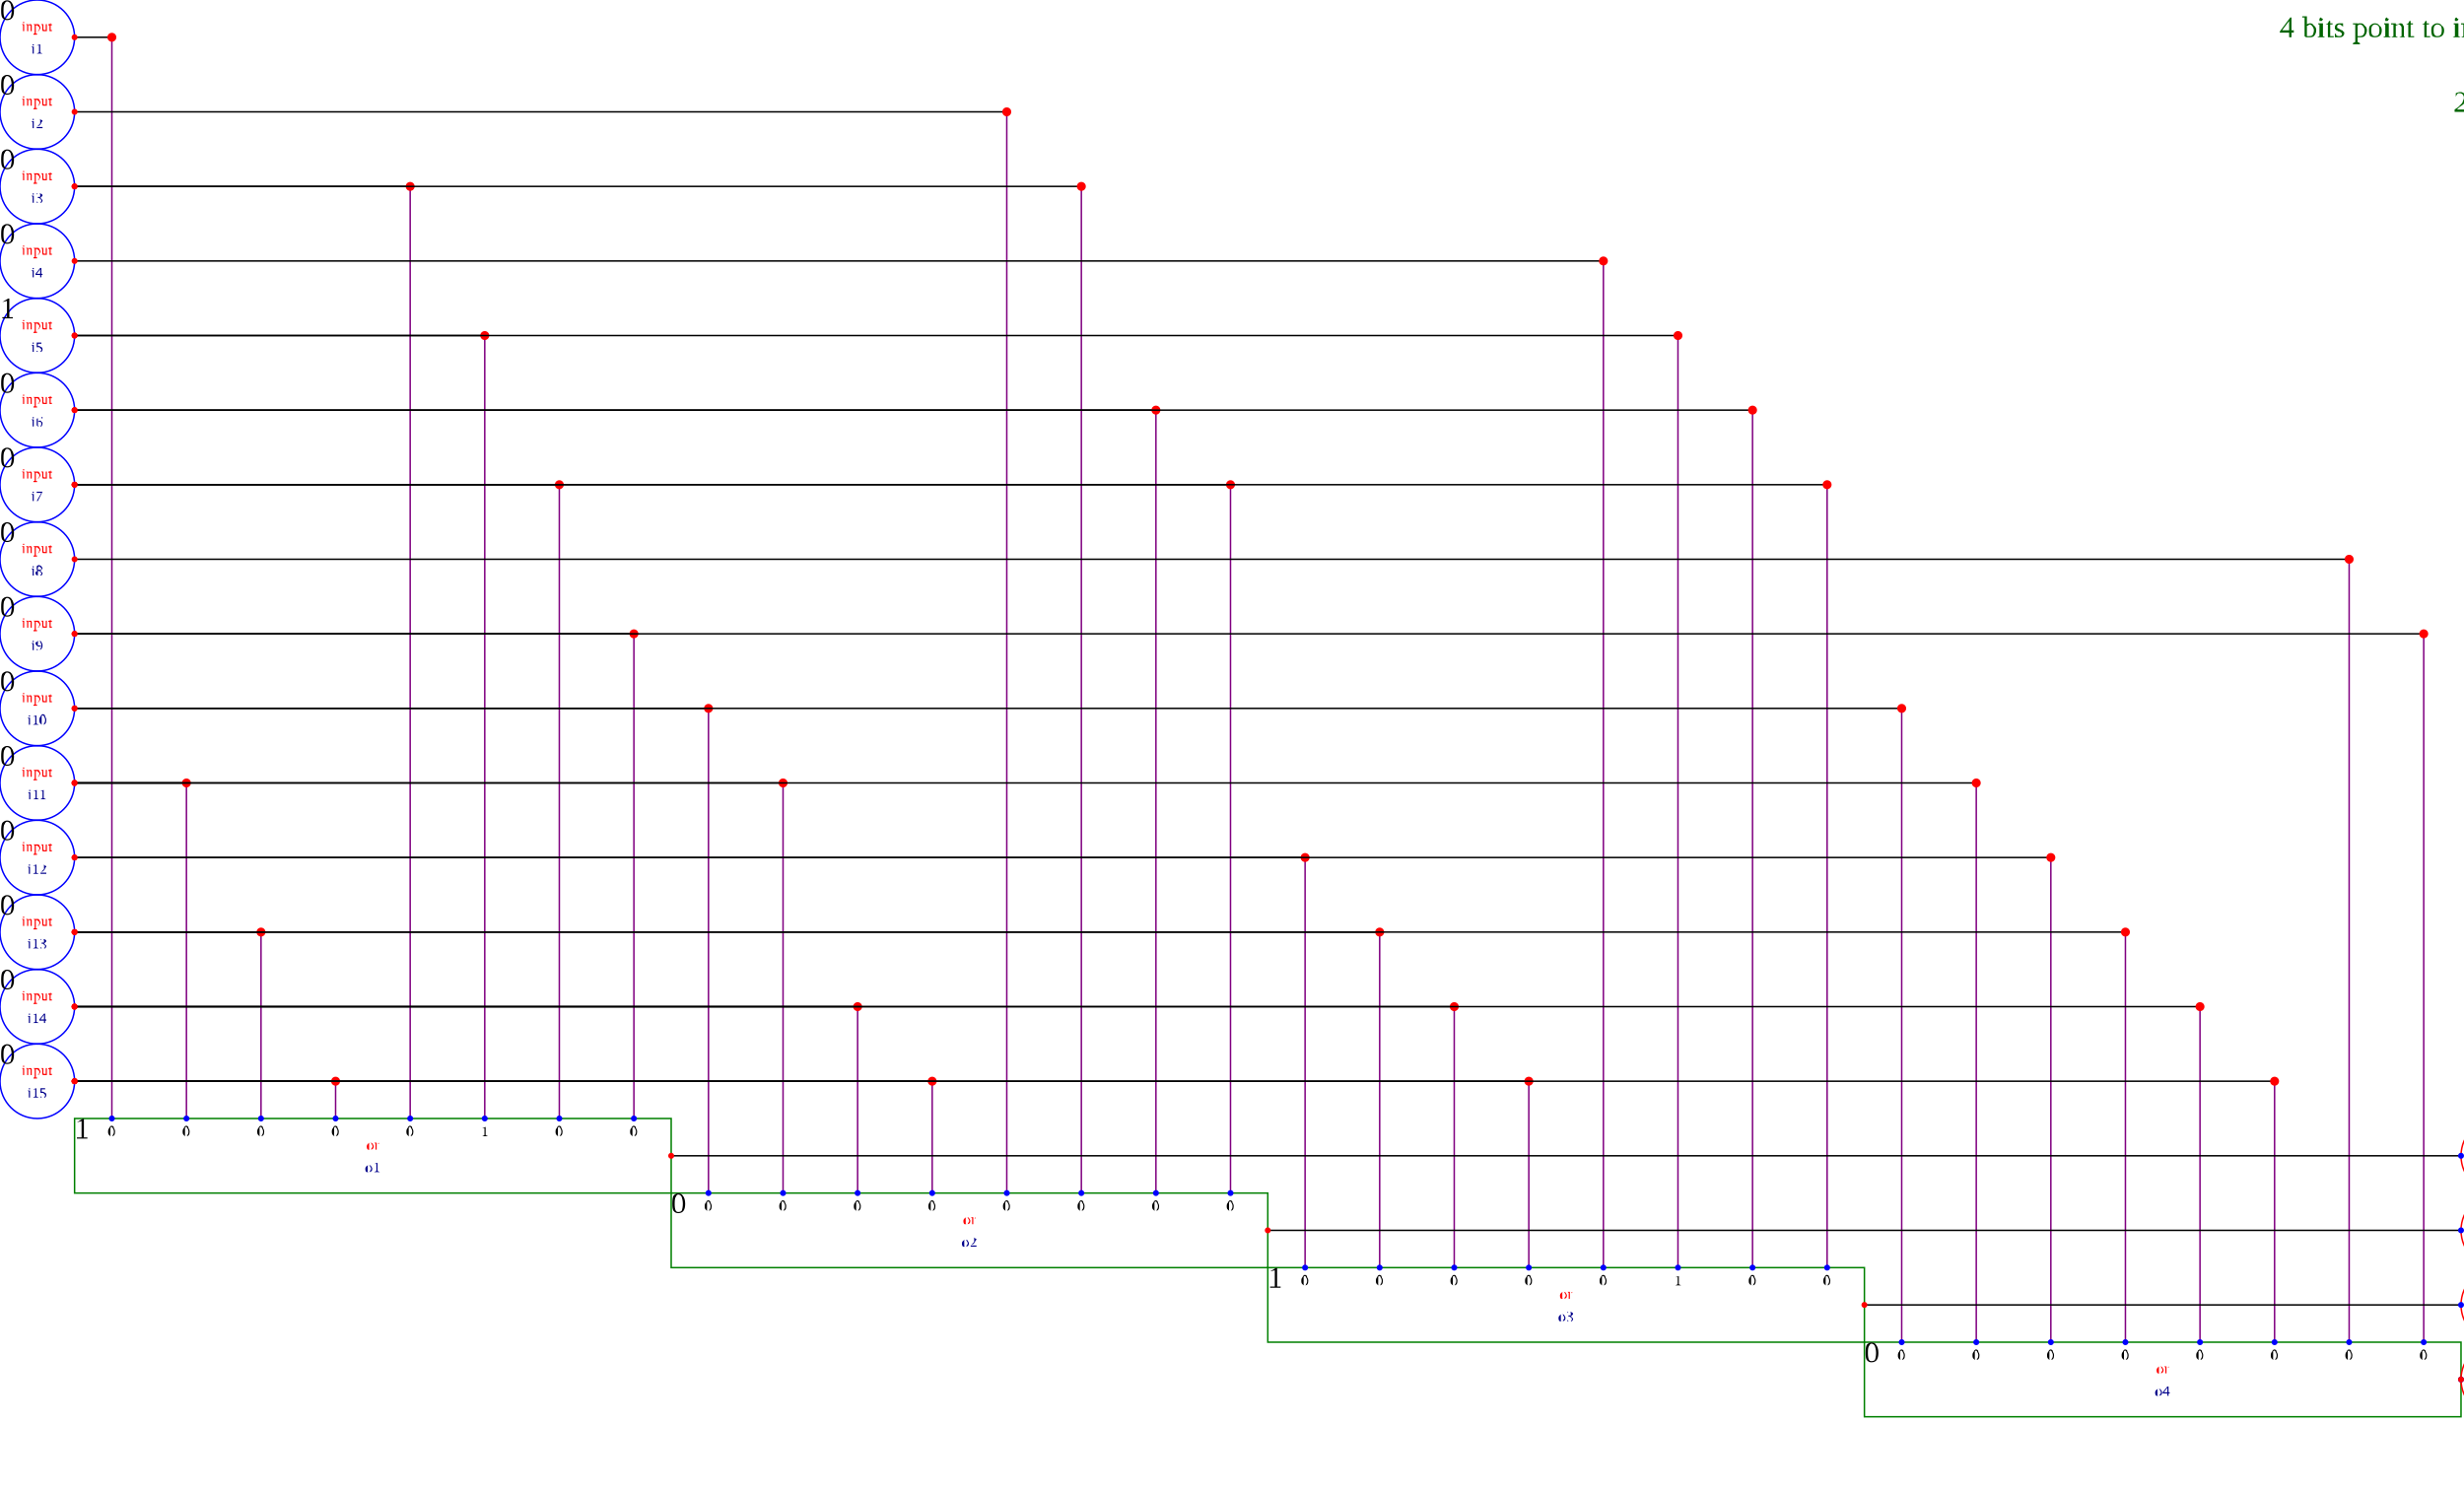
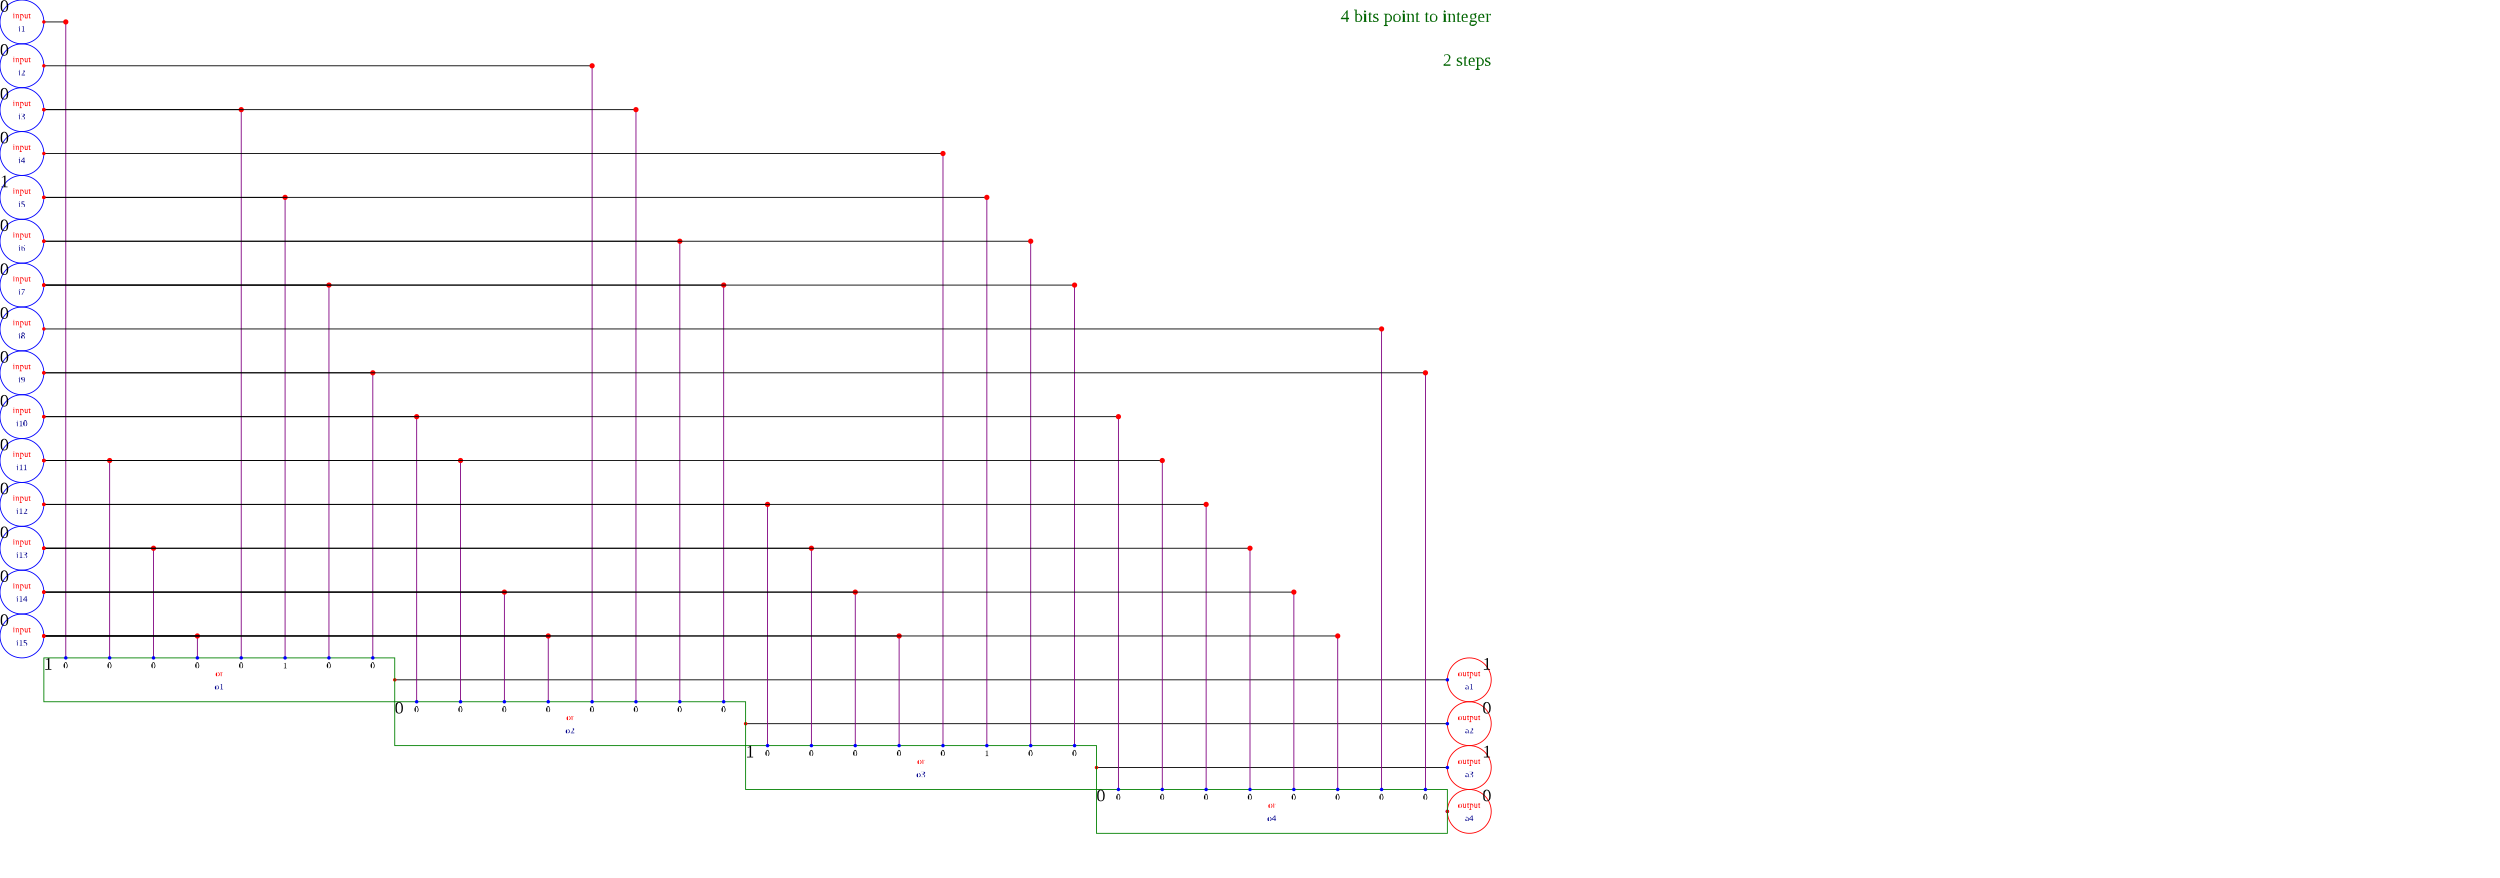
- <svg xmlns="http://www.w3.org/2000/svg" height="100%" viewBox="0 0 33.04 20" width="100%">
+ <svg xmlns="http://www.w3.org/2000/svg" height="100%" viewBox="0 0 57 20" width="100%">
  <text fill="darkGreen" font-size="0.4" stroke-width="0.04" text-anchor="end" x="34" y="0.5">4 bits point to integer</text>
  <text fill="darkGreen" font-size="0.4" stroke-width="0.04" text-anchor="end" x="34" y="1.5">2 steps</text>
+   <circle cx="33.5" cy="15.5" fill="transparent" font-size="0.2" r="0.5" stroke="red" stroke-width="0.02" />
+   <text dominant-baseline="hanging" fill="black" font-size="0.4" stroke-width="0.04" text-anchor="end" x="34" y="15">1</text>
+   <text dominant-baseline="auto" fill="red" font-size="0.2" stroke-width="0.02" text-anchor="middle" x="33.5" y="15.417">output</text>
+   <text dominant-baseline="hanging" fill="darkblue" font-size="0.2" stroke-width="0.02" text-anchor="middle" x="33.5" y="15.583">a1</text>
+   <line font-size="0.2" stroke="black" stroke-width="0.02" x1="9" x2="33" y1="15.5" y2="15.5" />
+   <circle cx="33" cy="15.5" fill="blue" font-size="0.2" r="0.04" stroke-width="0.02" />
+   <circle cx="9" cy="15.5" fill="red" font-size="0.2" r="0.04" stroke-width="0.02" />
+   <circle cx="33.5" cy="16.5" fill="transparent" font-size="0.2" r="0.5" stroke="red" stroke-width="0.02" />
+   <text dominant-baseline="hanging" fill="black" font-size="0.4" stroke-width="0.04" text-anchor="end" x="34" y="16">0</text>
+   <text dominant-baseline="auto" fill="red" font-size="0.2" stroke-width="0.02" text-anchor="middle" x="33.5" y="16.417">output</text>
+   <text dominant-baseline="hanging" fill="darkblue" font-size="0.2" stroke-width="0.02" text-anchor="middle" x="33.5" y="16.583">a2</text>
+   <line font-size="0.2" stroke="black" stroke-width="0.02" x1="17" x2="33" y1="16.5" y2="16.5" />
+   <circle cx="33" cy="16.5" fill="blue" font-size="0.2" r="0.04" stroke-width="0.02" />
+   <circle cx="17" cy="16.5" fill="red" font-size="0.2" r="0.04" stroke-width="0.02" />
+   <circle cx="33.5" cy="17.5" fill="transparent" font-size="0.2" r="0.5" stroke="red" stroke-width="0.02" />
+   <text dominant-baseline="hanging" fill="black" font-size="0.4" stroke-width="0.04" text-anchor="end" x="34" y="17">1</text>
+   <text dominant-baseline="auto" fill="red" font-size="0.2" stroke-width="0.02" text-anchor="middle" x="33.5" y="17.417">output</text>
+   <text dominant-baseline="hanging" fill="darkblue" font-size="0.2" stroke-width="0.02" text-anchor="middle" x="33.5" y="17.583">a3</text>
+   <line font-size="0.2" stroke="black" stroke-width="0.02" x1="25" x2="33" y1="17.5" y2="17.5" />
+   <circle cx="33" cy="17.5" fill="blue" font-size="0.2" r="0.04" stroke-width="0.02" />
+   <circle cx="25" cy="17.5" fill="red" font-size="0.2" r="0.04" stroke-width="0.02" />
+   <circle cx="33.5" cy="18.5" fill="transparent" font-size="0.2" r="0.5" stroke="red" stroke-width="0.02" />
+   <text dominant-baseline="hanging" fill="black" font-size="0.4" stroke-width="0.04" text-anchor="end" x="34" y="18">0</text>
+   <text dominant-baseline="auto" fill="red" font-size="0.2" stroke-width="0.02" text-anchor="middle" x="33.5" y="18.417">output</text>
+   <text dominant-baseline="hanging" fill="darkblue" font-size="0.2" stroke-width="0.02" text-anchor="middle" x="33.5" y="18.583">a4</text>
+   <line font-size="0.2" stroke="black" stroke-width="0.02" x1="33" x2="33" y1="18.5" y2="18.5" />
+   <circle cx="33" cy="18.5" fill="blue" font-size="0.2" r="0.04" stroke-width="0.02" />
+   <circle cx="33" cy="18.5" fill="red" font-size="0.2" r="0.04" stroke-width="0.02" />
  <circle cx="0.5" cy="0.5" fill="transparent" font-size="0.2" r="0.5" stroke="blue" stroke-width="0.02" />
  <text dominant-baseline="hanging" fill="black" font-size="0.4" stroke-width="0.04" text-anchor="start" x="0" y="0">0</text>
  <text dominant-baseline="auto" fill="red" font-size="0.2" stroke-width="0.02" text-anchor="middle" x="0.5" y="0.417">input</text>
  <text dominant-baseline="hanging" fill="darkblue" font-size="0.2" stroke-width="0.02" text-anchor="middle" x="0.5" y="0.583">i1</text>
  <circle cx="0.5" cy="9.5" fill="transparent" font-size="0.2" r="0.5" stroke="blue" stroke-width="0.02" />
  <text dominant-baseline="hanging" fill="black" font-size="0.4" stroke-width="0.04" text-anchor="start" x="0" y="9">0</text>
  <text dominant-baseline="auto" fill="red" font-size="0.2" stroke-width="0.02" text-anchor="middle" x="0.5" y="9.417">input</text>
  <text dominant-baseline="hanging" fill="darkblue" font-size="0.2" stroke-width="0.02" text-anchor="middle" x="0.5" y="9.583">i10</text>
  <circle cx="0.5" cy="10.5" fill="transparent" font-size="0.2" r="0.5" stroke="blue" stroke-width="0.02" />
  <text dominant-baseline="hanging" fill="black" font-size="0.4" stroke-width="0.04" text-anchor="start" x="0" y="10">0</text>
  <text dominant-baseline="auto" fill="red" font-size="0.2" stroke-width="0.02" text-anchor="middle" x="0.5" y="10.417">input</text>
  <text dominant-baseline="hanging" fill="darkblue" font-size="0.2" stroke-width="0.02" text-anchor="middle" x="0.5" y="10.583">i11</text>
  <circle cx="0.5" cy="11.5" fill="transparent" font-size="0.2" r="0.5" stroke="blue" stroke-width="0.02" />
  <text dominant-baseline="hanging" fill="black" font-size="0.4" stroke-width="0.04" text-anchor="start" x="0" y="11">0</text>
  <text dominant-baseline="auto" fill="red" font-size="0.2" stroke-width="0.02" text-anchor="middle" x="0.5" y="11.417">input</text>
  <text dominant-baseline="hanging" fill="darkblue" font-size="0.2" stroke-width="0.02" text-anchor="middle" x="0.5" y="11.583">i12</text>
  <circle cx="0.5" cy="12.5" fill="transparent" font-size="0.2" r="0.5" stroke="blue" stroke-width="0.02" />
  <text dominant-baseline="hanging" fill="black" font-size="0.4" stroke-width="0.04" text-anchor="start" x="0" y="12">0</text>
  <text dominant-baseline="auto" fill="red" font-size="0.2" stroke-width="0.02" text-anchor="middle" x="0.5" y="12.417">input</text>
  <text dominant-baseline="hanging" fill="darkblue" font-size="0.2" stroke-width="0.02" text-anchor="middle" x="0.5" y="12.583">i13</text>
  <circle cx="0.5" cy="13.5" fill="transparent" font-size="0.2" r="0.5" stroke="blue" stroke-width="0.02" />
  <text dominant-baseline="hanging" fill="black" font-size="0.4" stroke-width="0.04" text-anchor="start" x="0" y="13">0</text>
  <text dominant-baseline="auto" fill="red" font-size="0.2" stroke-width="0.02" text-anchor="middle" x="0.5" y="13.417">input</text>
  <text dominant-baseline="hanging" fill="darkblue" font-size="0.2" stroke-width="0.02" text-anchor="middle" x="0.5" y="13.583">i14</text>
  <circle cx="0.5" cy="14.5" fill="transparent" font-size="0.2" r="0.5" stroke="blue" stroke-width="0.02" />
  <text dominant-baseline="hanging" fill="black" font-size="0.4" stroke-width="0.04" text-anchor="start" x="0" y="14">0</text>
  <text dominant-baseline="auto" fill="red" font-size="0.2" stroke-width="0.02" text-anchor="middle" x="0.5" y="14.417">input</text>
  <text dominant-baseline="hanging" fill="darkblue" font-size="0.2" stroke-width="0.02" text-anchor="middle" x="0.5" y="14.583">i15</text>
  <circle cx="0.5" cy="1.5" fill="transparent" font-size="0.2" r="0.5" stroke="blue" stroke-width="0.02" />
  <text dominant-baseline="hanging" fill="black" font-size="0.4" stroke-width="0.04" text-anchor="start" x="0" y="1">0</text>
  <text dominant-baseline="auto" fill="red" font-size="0.2" stroke-width="0.02" text-anchor="middle" x="0.5" y="1.417">input</text>
  <text dominant-baseline="hanging" fill="darkblue" font-size="0.2" stroke-width="0.02" text-anchor="middle" x="0.5" y="1.583">i2</text>
  <circle cx="0.5" cy="2.5" fill="transparent" font-size="0.2" r="0.5" stroke="blue" stroke-width="0.02" />
  <text dominant-baseline="hanging" fill="black" font-size="0.4" stroke-width="0.04" text-anchor="start" x="0" y="2">0</text>
  <text dominant-baseline="auto" fill="red" font-size="0.2" stroke-width="0.02" text-anchor="middle" x="0.5" y="2.417">input</text>
  <text dominant-baseline="hanging" fill="darkblue" font-size="0.2" stroke-width="0.02" text-anchor="middle" x="0.5" y="2.583">i3</text>
  <circle cx="0.5" cy="3.5" fill="transparent" font-size="0.2" r="0.5" stroke="blue" stroke-width="0.02" />
  <text dominant-baseline="hanging" fill="black" font-size="0.4" stroke-width="0.04" text-anchor="start" x="0" y="3">0</text>
  <text dominant-baseline="auto" fill="red" font-size="0.2" stroke-width="0.02" text-anchor="middle" x="0.5" y="3.417">input</text>
  <text dominant-baseline="hanging" fill="darkblue" font-size="0.2" stroke-width="0.02" text-anchor="middle" x="0.5" y="3.583">i4</text>
  <circle cx="0.5" cy="4.5" fill="transparent" font-size="0.2" r="0.5" stroke="blue" stroke-width="0.02" />
  <text dominant-baseline="hanging" fill="black" font-size="0.4" stroke-width="0.04" text-anchor="start" x="0" y="4">1</text>
  <text dominant-baseline="auto" fill="red" font-size="0.2" stroke-width="0.02" text-anchor="middle" x="0.5" y="4.417">input</text>
  <text dominant-baseline="hanging" fill="darkblue" font-size="0.2" stroke-width="0.02" text-anchor="middle" x="0.5" y="4.583">i5</text>
  <circle cx="0.5" cy="5.5" fill="transparent" font-size="0.2" r="0.5" stroke="blue" stroke-width="0.02" />
  <text dominant-baseline="hanging" fill="black" font-size="0.4" stroke-width="0.04" text-anchor="start" x="0" y="5">0</text>
  <text dominant-baseline="auto" fill="red" font-size="0.2" stroke-width="0.02" text-anchor="middle" x="0.5" y="5.417">input</text>
  <text dominant-baseline="hanging" fill="darkblue" font-size="0.2" stroke-width="0.02" text-anchor="middle" x="0.5" y="5.583">i6</text>
  <circle cx="0.5" cy="6.5" fill="transparent" font-size="0.2" r="0.5" stroke="blue" stroke-width="0.02" />
  <text dominant-baseline="hanging" fill="black" font-size="0.4" stroke-width="0.04" text-anchor="start" x="0" y="6">0</text>
  <text dominant-baseline="auto" fill="red" font-size="0.2" stroke-width="0.02" text-anchor="middle" x="0.5" y="6.417">input</text>
  <text dominant-baseline="hanging" fill="darkblue" font-size="0.2" stroke-width="0.02" text-anchor="middle" x="0.5" y="6.583">i7</text>
  <circle cx="0.5" cy="7.5" fill="transparent" font-size="0.2" r="0.5" stroke="blue" stroke-width="0.02" />
  <text dominant-baseline="hanging" fill="black" font-size="0.4" stroke-width="0.04" text-anchor="start" x="0" y="7">0</text>
  <text dominant-baseline="auto" fill="red" font-size="0.2" stroke-width="0.02" text-anchor="middle" x="0.5" y="7.417">input</text>
  <text dominant-baseline="hanging" fill="darkblue" font-size="0.2" stroke-width="0.02" text-anchor="middle" x="0.5" y="7.583">i8</text>
  <circle cx="0.5" cy="8.5" fill="transparent" font-size="0.2" r="0.5" stroke="blue" stroke-width="0.02" />
  <text dominant-baseline="hanging" fill="black" font-size="0.4" stroke-width="0.04" text-anchor="start" x="0" y="8">0</text>
  <text dominant-baseline="auto" fill="red" font-size="0.2" stroke-width="0.02" text-anchor="middle" x="0.5" y="8.417">input</text>
  <text dominant-baseline="hanging" fill="darkblue" font-size="0.2" stroke-width="0.02" text-anchor="middle" x="0.5" y="8.583">i9</text>
  <rect fill="transparent" font-size="0.2" height="1" stroke="green" stroke-width="0.02" width="8" x="1" y="15" />
  <text dominant-baseline="hanging" fill="black" font-size="0.4" stroke-width="0.04" text-anchor="start" x="1" y="15">1</text>
  <text dominant-baseline="auto" fill="red" font-size="0.2" stroke-width="0.02" text-anchor="middle" x="5" y="15.417">or</text>
  <text dominant-baseline="hanging" fill="darkblue" font-size="0.2" stroke-width="0.02" text-anchor="middle" x="5" y="15.583">o1</text>
  <line font-size="0.2" stroke="black" stroke-width="0.02" x1="1" x2="1.5" y1="0.5" y2="0.5" />
  <line font-size="0.2" stroke="purple" stroke-width="0.02" x1="1.5" x2="1.5" y1="0.5" y2="15" />
  <circle cx="1.5" cy="0.5" fill="red" font-size="0.2" r="0.06" stroke-width="0.02" />
  <circle cx="1.5" cy="15" fill="blue" font-size="0.2" r="0.04" stroke-width="0.02" />
  <circle cx="1" cy="0.5" fill="red" font-size="0.2" r="0.04" stroke-width="0.02" />
  <text dominant-baseline="hanging" fill="black" font-size="0.2" stroke-width="0.02" text-anchor="middle" x="1.5" y="15.1">0</text>
  <line font-size="0.2" stroke="black" stroke-width="0.02" x1="1" x2="2.5" y1="10.5" y2="10.5" />
  <line font-size="0.2" stroke="purple" stroke-width="0.02" x1="2.5" x2="2.5" y1="10.5" y2="15" />
  <circle cx="2.5" cy="10.5" fill="red" font-size="0.2" r="0.06" stroke-width="0.02" />
  <circle cx="2.5" cy="15" fill="blue" font-size="0.2" r="0.04" stroke-width="0.02" />
  <circle cx="1" cy="10.5" fill="red" font-size="0.2" r="0.04" stroke-width="0.02" />
  <text dominant-baseline="hanging" fill="black" font-size="0.2" stroke-width="0.02" text-anchor="middle" x="2.5" y="15.1">0</text>
  <line font-size="0.2" stroke="black" stroke-width="0.02" x1="1" x2="3.5" y1="12.5" y2="12.5" />
  <line font-size="0.2" stroke="purple" stroke-width="0.02" x1="3.5" x2="3.5" y1="12.5" y2="15" />
  <circle cx="3.5" cy="12.5" fill="red" font-size="0.2" r="0.06" stroke-width="0.02" />
  <circle cx="3.5" cy="15" fill="blue" font-size="0.2" r="0.04" stroke-width="0.02" />
  <circle cx="1" cy="12.5" fill="red" font-size="0.2" r="0.04" stroke-width="0.02" />
  <text dominant-baseline="hanging" fill="black" font-size="0.2" stroke-width="0.02" text-anchor="middle" x="3.5" y="15.1">0</text>
  <line font-size="0.2" stroke="black" stroke-width="0.02" x1="1" x2="4.5" y1="14.5" y2="14.5" />
  <line font-size="0.2" stroke="purple" stroke-width="0.02" x1="4.5" x2="4.5" y1="14.5" y2="15" />
  <circle cx="4.5" cy="14.5" fill="red" font-size="0.2" r="0.06" stroke-width="0.02" />
  <circle cx="4.5" cy="15" fill="blue" font-size="0.2" r="0.04" stroke-width="0.02" />
  <circle cx="1" cy="14.5" fill="red" font-size="0.2" r="0.04" stroke-width="0.02" />
  <text dominant-baseline="hanging" fill="black" font-size="0.2" stroke-width="0.02" text-anchor="middle" x="4.5" y="15.1">0</text>
  <line font-size="0.2" stroke="black" stroke-width="0.02" x1="1" x2="5.5" y1="2.5" y2="2.5" />
  <line font-size="0.2" stroke="purple" stroke-width="0.02" x1="5.5" x2="5.5" y1="2.5" y2="15" />
  <circle cx="5.5" cy="2.5" fill="red" font-size="0.2" r="0.06" stroke-width="0.02" />
  <circle cx="5.5" cy="15" fill="blue" font-size="0.2" r="0.04" stroke-width="0.02" />
  <circle cx="1" cy="2.5" fill="red" font-size="0.2" r="0.04" stroke-width="0.02" />
  <text dominant-baseline="hanging" fill="black" font-size="0.2" stroke-width="0.02" text-anchor="middle" x="5.5" y="15.1">0</text>
  <line font-size="0.2" stroke="black" stroke-width="0.02" x1="1" x2="6.5" y1="4.5" y2="4.5" />
  <line font-size="0.2" stroke="purple" stroke-width="0.02" x1="6.5" x2="6.5" y1="4.5" y2="15" />
  <circle cx="6.5" cy="4.5" fill="red" font-size="0.2" r="0.06" stroke-width="0.02" />
  <circle cx="6.5" cy="15" fill="blue" font-size="0.2" r="0.04" stroke-width="0.02" />
  <circle cx="1" cy="4.5" fill="red" font-size="0.2" r="0.04" stroke-width="0.02" />
  <text dominant-baseline="hanging" fill="black" font-size="0.2" stroke-width="0.02" text-anchor="middle" x="6.5" y="15.1">1</text>
  <line font-size="0.2" stroke="black" stroke-width="0.02" x1="1" x2="7.5" y1="6.5" y2="6.5" />
  <line font-size="0.2" stroke="purple" stroke-width="0.02" x1="7.5" x2="7.5" y1="6.5" y2="15" />
  <circle cx="7.5" cy="6.5" fill="red" font-size="0.2" r="0.06" stroke-width="0.02" />
  <circle cx="7.5" cy="15" fill="blue" font-size="0.2" r="0.04" stroke-width="0.02" />
  <circle cx="1" cy="6.5" fill="red" font-size="0.2" r="0.04" stroke-width="0.02" />
  <text dominant-baseline="hanging" fill="black" font-size="0.2" stroke-width="0.02" text-anchor="middle" x="7.5" y="15.1">0</text>
  <line font-size="0.2" stroke="black" stroke-width="0.02" x1="1" x2="8.5" y1="8.5" y2="8.5" />
  <line font-size="0.2" stroke="purple" stroke-width="0.02" x1="8.5" x2="8.5" y1="8.5" y2="15" />
  <circle cx="8.5" cy="8.5" fill="red" font-size="0.2" r="0.06" stroke-width="0.02" />
  <circle cx="8.5" cy="15" fill="blue" font-size="0.2" r="0.04" stroke-width="0.02" />
  <circle cx="1" cy="8.5" fill="red" font-size="0.2" r="0.04" stroke-width="0.02" />
  <text dominant-baseline="hanging" fill="black" font-size="0.2" stroke-width="0.02" text-anchor="middle" x="8.5" y="15.1">0</text>
  <rect fill="transparent" font-size="0.2" height="1" stroke="green" stroke-width="0.02" width="8" x="9" y="16" />
  <text dominant-baseline="hanging" fill="black" font-size="0.4" stroke-width="0.04" text-anchor="start" x="9" y="16">0</text>
  <text dominant-baseline="auto" fill="red" font-size="0.2" stroke-width="0.02" text-anchor="middle" x="13" y="16.417">or</text>
  <text dominant-baseline="hanging" fill="darkblue" font-size="0.2" stroke-width="0.02" text-anchor="middle" x="13" y="16.583">o2</text>
  <line font-size="0.2" stroke="black" stroke-width="0.02" x1="1" x2="9.5" y1="9.5" y2="9.5" />
  <line font-size="0.2" stroke="purple" stroke-width="0.02" x1="9.5" x2="9.5" y1="9.5" y2="16" />
  <circle cx="9.5" cy="9.5" fill="red" font-size="0.2" r="0.06" stroke-width="0.02" />
  <circle cx="9.5" cy="16" fill="blue" font-size="0.2" r="0.04" stroke-width="0.02" />
  <circle cx="1" cy="9.5" fill="red" font-size="0.2" r="0.04" stroke-width="0.02" />
  <text dominant-baseline="hanging" fill="black" font-size="0.2" stroke-width="0.02" text-anchor="middle" x="9.5" y="16.1">0</text>
  <line font-size="0.2" stroke="black" stroke-width="0.02" x1="1" x2="10.5" y1="10.5" y2="10.5" />
  <line font-size="0.2" stroke="purple" stroke-width="0.02" x1="10.5" x2="10.5" y1="10.5" y2="16" />
  <circle cx="10.5" cy="10.5" fill="red" font-size="0.2" r="0.06" stroke-width="0.02" />
  <circle cx="10.5" cy="16" fill="blue" font-size="0.2" r="0.04" stroke-width="0.02" />
  <circle cx="1" cy="10.5" fill="red" font-size="0.2" r="0.04" stroke-width="0.02" />
  <text dominant-baseline="hanging" fill="black" font-size="0.2" stroke-width="0.02" text-anchor="middle" x="10.5" y="16.1">0</text>
  <line font-size="0.2" stroke="black" stroke-width="0.02" x1="1" x2="11.5" y1="13.5" y2="13.5" />
  <line font-size="0.2" stroke="purple" stroke-width="0.02" x1="11.5" x2="11.5" y1="13.5" y2="16" />
  <circle cx="11.5" cy="13.5" fill="red" font-size="0.2" r="0.06" stroke-width="0.02" />
  <circle cx="11.5" cy="16" fill="blue" font-size="0.2" r="0.04" stroke-width="0.02" />
  <circle cx="1" cy="13.5" fill="red" font-size="0.2" r="0.04" stroke-width="0.02" />
  <text dominant-baseline="hanging" fill="black" font-size="0.2" stroke-width="0.02" text-anchor="middle" x="11.5" y="16.1">0</text>
  <line font-size="0.2" stroke="black" stroke-width="0.02" x1="1" x2="12.5" y1="14.5" y2="14.5" />
  <line font-size="0.2" stroke="purple" stroke-width="0.02" x1="12.5" x2="12.5" y1="14.5" y2="16" />
  <circle cx="12.5" cy="14.5" fill="red" font-size="0.2" r="0.06" stroke-width="0.02" />
  <circle cx="12.5" cy="16" fill="blue" font-size="0.2" r="0.04" stroke-width="0.02" />
  <circle cx="1" cy="14.5" fill="red" font-size="0.2" r="0.04" stroke-width="0.02" />
  <text dominant-baseline="hanging" fill="black" font-size="0.2" stroke-width="0.02" text-anchor="middle" x="12.5" y="16.1">0</text>
  <line font-size="0.2" stroke="black" stroke-width="0.02" x1="1" x2="13.5" y1="1.5" y2="1.5" />
  <line font-size="0.2" stroke="purple" stroke-width="0.02" x1="13.5" x2="13.5" y1="1.5" y2="16" />
  <circle cx="13.5" cy="1.5" fill="red" font-size="0.2" r="0.06" stroke-width="0.02" />
  <circle cx="13.5" cy="16" fill="blue" font-size="0.2" r="0.04" stroke-width="0.02" />
  <circle cx="1" cy="1.5" fill="red" font-size="0.2" r="0.04" stroke-width="0.02" />
  <text dominant-baseline="hanging" fill="black" font-size="0.2" stroke-width="0.02" text-anchor="middle" x="13.5" y="16.1">0</text>
  <line font-size="0.2" stroke="black" stroke-width="0.02" x1="1" x2="14.5" y1="2.5" y2="2.5" />
  <line font-size="0.2" stroke="purple" stroke-width="0.02" x1="14.5" x2="14.5" y1="2.5" y2="16" />
  <circle cx="14.5" cy="2.5" fill="red" font-size="0.2" r="0.06" stroke-width="0.02" />
  <circle cx="14.5" cy="16" fill="blue" font-size="0.2" r="0.04" stroke-width="0.02" />
  <circle cx="1" cy="2.5" fill="red" font-size="0.2" r="0.04" stroke-width="0.02" />
  <text dominant-baseline="hanging" fill="black" font-size="0.2" stroke-width="0.02" text-anchor="middle" x="14.5" y="16.1">0</text>
  <line font-size="0.2" stroke="black" stroke-width="0.02" x1="1" x2="15.5" y1="5.5" y2="5.5" />
  <line font-size="0.2" stroke="purple" stroke-width="0.02" x1="15.5" x2="15.5" y1="5.5" y2="16" />
  <circle cx="15.5" cy="5.5" fill="red" font-size="0.2" r="0.06" stroke-width="0.02" />
  <circle cx="15.5" cy="16" fill="blue" font-size="0.2" r="0.04" stroke-width="0.02" />
  <circle cx="1" cy="5.5" fill="red" font-size="0.2" r="0.04" stroke-width="0.02" />
  <text dominant-baseline="hanging" fill="black" font-size="0.2" stroke-width="0.02" text-anchor="middle" x="15.5" y="16.1">0</text>
  <line font-size="0.2" stroke="black" stroke-width="0.02" x1="1" x2="16.5" y1="6.5" y2="6.5" />
  <line font-size="0.2" stroke="purple" stroke-width="0.02" x1="16.5" x2="16.5" y1="6.5" y2="16" />
  <circle cx="16.5" cy="6.5" fill="red" font-size="0.2" r="0.06" stroke-width="0.02" />
  <circle cx="16.5" cy="16" fill="blue" font-size="0.2" r="0.04" stroke-width="0.02" />
  <circle cx="1" cy="6.5" fill="red" font-size="0.2" r="0.04" stroke-width="0.02" />
  <text dominant-baseline="hanging" fill="black" font-size="0.2" stroke-width="0.02" text-anchor="middle" x="16.5" y="16.1">0</text>
  <rect fill="transparent" font-size="0.2" height="1" stroke="green" stroke-width="0.02" width="8" x="17" y="17" />
  <text dominant-baseline="hanging" fill="black" font-size="0.4" stroke-width="0.04" text-anchor="start" x="17" y="17">1</text>
  <text dominant-baseline="auto" fill="red" font-size="0.2" stroke-width="0.02" text-anchor="middle" x="21" y="17.417">or</text>
  <text dominant-baseline="hanging" fill="darkblue" font-size="0.2" stroke-width="0.02" text-anchor="middle" x="21" y="17.583">o3</text>
  <line font-size="0.2" stroke="black" stroke-width="0.02" x1="1" x2="17.5" y1="11.5" y2="11.5" />
  <line font-size="0.2" stroke="purple" stroke-width="0.02" x1="17.5" x2="17.5" y1="11.5" y2="17" />
  <circle cx="17.5" cy="11.5" fill="red" font-size="0.2" r="0.06" stroke-width="0.02" />
  <circle cx="17.5" cy="17" fill="blue" font-size="0.2" r="0.04" stroke-width="0.02" />
  <circle cx="1" cy="11.5" fill="red" font-size="0.2" r="0.04" stroke-width="0.02" />
  <text dominant-baseline="hanging" fill="black" font-size="0.2" stroke-width="0.02" text-anchor="middle" x="17.5" y="17.1">0</text>
  <line font-size="0.2" stroke="black" stroke-width="0.02" x1="1" x2="18.5" y1="12.5" y2="12.5" />
  <line font-size="0.2" stroke="purple" stroke-width="0.02" x1="18.5" x2="18.5" y1="12.5" y2="17" />
  <circle cx="18.5" cy="12.5" fill="red" font-size="0.2" r="0.06" stroke-width="0.02" />
  <circle cx="18.5" cy="17" fill="blue" font-size="0.2" r="0.04" stroke-width="0.02" />
  <circle cx="1" cy="12.5" fill="red" font-size="0.2" r="0.04" stroke-width="0.02" />
  <text dominant-baseline="hanging" fill="black" font-size="0.2" stroke-width="0.02" text-anchor="middle" x="18.5" y="17.1">0</text>
  <line font-size="0.2" stroke="black" stroke-width="0.02" x1="1" x2="19.5" y1="13.5" y2="13.5" />
  <line font-size="0.2" stroke="purple" stroke-width="0.02" x1="19.5" x2="19.5" y1="13.5" y2="17" />
  <circle cx="19.5" cy="13.5" fill="red" font-size="0.2" r="0.06" stroke-width="0.02" />
  <circle cx="19.5" cy="17" fill="blue" font-size="0.2" r="0.04" stroke-width="0.02" />
  <circle cx="1" cy="13.5" fill="red" font-size="0.2" r="0.04" stroke-width="0.02" />
  <text dominant-baseline="hanging" fill="black" font-size="0.2" stroke-width="0.02" text-anchor="middle" x="19.5" y="17.1">0</text>
  <line font-size="0.2" stroke="black" stroke-width="0.02" x1="1" x2="20.5" y1="14.5" y2="14.5" />
  <line font-size="0.2" stroke="purple" stroke-width="0.02" x1="20.5" x2="20.5" y1="14.5" y2="17" />
  <circle cx="20.5" cy="14.5" fill="red" font-size="0.2" r="0.06" stroke-width="0.02" />
  <circle cx="20.5" cy="17" fill="blue" font-size="0.2" r="0.04" stroke-width="0.02" />
  <circle cx="1" cy="14.5" fill="red" font-size="0.2" r="0.04" stroke-width="0.02" />
  <text dominant-baseline="hanging" fill="black" font-size="0.2" stroke-width="0.02" text-anchor="middle" x="20.5" y="17.1">0</text>
  <line font-size="0.2" stroke="black" stroke-width="0.02" x1="1" x2="21.5" y1="3.5" y2="3.5" />
  <line font-size="0.2" stroke="purple" stroke-width="0.02" x1="21.5" x2="21.5" y1="3.5" y2="17" />
  <circle cx="21.5" cy="3.5" fill="red" font-size="0.2" r="0.06" stroke-width="0.02" />
  <circle cx="21.5" cy="17" fill="blue" font-size="0.2" r="0.04" stroke-width="0.02" />
  <circle cx="1" cy="3.5" fill="red" font-size="0.2" r="0.04" stroke-width="0.02" />
  <text dominant-baseline="hanging" fill="black" font-size="0.2" stroke-width="0.02" text-anchor="middle" x="21.5" y="17.1">0</text>
  <line font-size="0.2" stroke="black" stroke-width="0.02" x1="1" x2="22.5" y1="4.5" y2="4.5" />
  <line font-size="0.2" stroke="purple" stroke-width="0.02" x1="22.5" x2="22.5" y1="4.5" y2="17" />
  <circle cx="22.5" cy="4.5" fill="red" font-size="0.2" r="0.06" stroke-width="0.02" />
  <circle cx="22.5" cy="17" fill="blue" font-size="0.2" r="0.04" stroke-width="0.02" />
  <circle cx="1" cy="4.5" fill="red" font-size="0.2" r="0.04" stroke-width="0.02" />
  <text dominant-baseline="hanging" fill="black" font-size="0.2" stroke-width="0.02" text-anchor="middle" x="22.5" y="17.1">1</text>
  <line font-size="0.2" stroke="black" stroke-width="0.02" x1="1" x2="23.5" y1="5.5" y2="5.5" />
  <line font-size="0.2" stroke="purple" stroke-width="0.02" x1="23.5" x2="23.5" y1="5.5" y2="17" />
  <circle cx="23.5" cy="5.5" fill="red" font-size="0.2" r="0.06" stroke-width="0.02" />
  <circle cx="23.5" cy="17" fill="blue" font-size="0.2" r="0.04" stroke-width="0.02" />
  <circle cx="1" cy="5.5" fill="red" font-size="0.2" r="0.04" stroke-width="0.02" />
  <text dominant-baseline="hanging" fill="black" font-size="0.2" stroke-width="0.02" text-anchor="middle" x="23.5" y="17.1">0</text>
  <line font-size="0.2" stroke="black" stroke-width="0.02" x1="1" x2="24.5" y1="6.5" y2="6.5" />
  <line font-size="0.2" stroke="purple" stroke-width="0.02" x1="24.5" x2="24.5" y1="6.5" y2="17" />
  <circle cx="24.5" cy="6.5" fill="red" font-size="0.2" r="0.06" stroke-width="0.02" />
  <circle cx="24.5" cy="17" fill="blue" font-size="0.2" r="0.04" stroke-width="0.02" />
  <circle cx="1" cy="6.5" fill="red" font-size="0.2" r="0.04" stroke-width="0.02" />
  <text dominant-baseline="hanging" fill="black" font-size="0.2" stroke-width="0.02" text-anchor="middle" x="24.5" y="17.1">0</text>
  <rect fill="transparent" font-size="0.2" height="1" stroke="green" stroke-width="0.02" width="8" x="25" y="18" />
  <text dominant-baseline="hanging" fill="black" font-size="0.4" stroke-width="0.04" text-anchor="start" x="25" y="18">0</text>
  <text dominant-baseline="auto" fill="red" font-size="0.2" stroke-width="0.02" text-anchor="middle" x="29" y="18.417">or</text>
  <text dominant-baseline="hanging" fill="darkblue" font-size="0.2" stroke-width="0.02" text-anchor="middle" x="29" y="18.583">o4</text>
  <line font-size="0.2" stroke="black" stroke-width="0.02" x1="1" x2="25.5" y1="9.5" y2="9.5" />
  <line font-size="0.2" stroke="purple" stroke-width="0.02" x1="25.5" x2="25.5" y1="9.5" y2="18" />
  <circle cx="25.5" cy="9.5" fill="red" font-size="0.2" r="0.06" stroke-width="0.02" />
  <circle cx="25.5" cy="18" fill="blue" font-size="0.2" r="0.04" stroke-width="0.02" />
  <circle cx="1" cy="9.5" fill="red" font-size="0.2" r="0.04" stroke-width="0.02" />
  <text dominant-baseline="hanging" fill="black" font-size="0.2" stroke-width="0.02" text-anchor="middle" x="25.5" y="18.1">0</text>
  <line font-size="0.2" stroke="black" stroke-width="0.02" x1="1" x2="26.5" y1="10.5" y2="10.5" />
  <line font-size="0.2" stroke="purple" stroke-width="0.02" x1="26.5" x2="26.5" y1="10.5" y2="18" />
  <circle cx="26.5" cy="10.5" fill="red" font-size="0.2" r="0.06" stroke-width="0.02" />
  <circle cx="26.5" cy="18" fill="blue" font-size="0.2" r="0.04" stroke-width="0.02" />
  <circle cx="1" cy="10.5" fill="red" font-size="0.2" r="0.04" stroke-width="0.02" />
  <text dominant-baseline="hanging" fill="black" font-size="0.2" stroke-width="0.02" text-anchor="middle" x="26.5" y="18.1">0</text>
  <line font-size="0.2" stroke="black" stroke-width="0.02" x1="1" x2="27.5" y1="11.5" y2="11.5" />
  <line font-size="0.2" stroke="purple" stroke-width="0.02" x1="27.5" x2="27.5" y1="11.5" y2="18" />
  <circle cx="27.5" cy="11.5" fill="red" font-size="0.2" r="0.06" stroke-width="0.02" />
  <circle cx="27.5" cy="18" fill="blue" font-size="0.2" r="0.04" stroke-width="0.02" />
  <circle cx="1" cy="11.5" fill="red" font-size="0.2" r="0.04" stroke-width="0.02" />
  <text dominant-baseline="hanging" fill="black" font-size="0.2" stroke-width="0.02" text-anchor="middle" x="27.5" y="18.1">0</text>
  <line font-size="0.2" stroke="black" stroke-width="0.02" x1="1" x2="28.5" y1="12.5" y2="12.5" />
  <line font-size="0.2" stroke="purple" stroke-width="0.02" x1="28.5" x2="28.5" y1="12.5" y2="18" />
  <circle cx="28.5" cy="12.5" fill="red" font-size="0.2" r="0.06" stroke-width="0.02" />
  <circle cx="28.5" cy="18" fill="blue" font-size="0.2" r="0.04" stroke-width="0.02" />
  <circle cx="1" cy="12.5" fill="red" font-size="0.2" r="0.04" stroke-width="0.02" />
  <text dominant-baseline="hanging" fill="black" font-size="0.2" stroke-width="0.02" text-anchor="middle" x="28.5" y="18.1">0</text>
  <line font-size="0.2" stroke="black" stroke-width="0.02" x1="1" x2="29.5" y1="13.5" y2="13.5" />
  <line font-size="0.2" stroke="purple" stroke-width="0.02" x1="29.5" x2="29.5" y1="13.5" y2="18" />
  <circle cx="29.5" cy="13.5" fill="red" font-size="0.2" r="0.06" stroke-width="0.02" />
  <circle cx="29.5" cy="18" fill="blue" font-size="0.2" r="0.04" stroke-width="0.02" />
  <circle cx="1" cy="13.5" fill="red" font-size="0.2" r="0.04" stroke-width="0.02" />
  <text dominant-baseline="hanging" fill="black" font-size="0.2" stroke-width="0.02" text-anchor="middle" x="29.5" y="18.1">0</text>
  <line font-size="0.2" stroke="black" stroke-width="0.02" x1="1" x2="30.5" y1="14.5" y2="14.5" />
  <line font-size="0.2" stroke="purple" stroke-width="0.02" x1="30.5" x2="30.5" y1="14.5" y2="18" />
  <circle cx="30.5" cy="14.5" fill="red" font-size="0.2" r="0.06" stroke-width="0.02" />
  <circle cx="30.5" cy="18" fill="blue" font-size="0.2" r="0.04" stroke-width="0.02" />
  <circle cx="1" cy="14.5" fill="red" font-size="0.2" r="0.04" stroke-width="0.02" />
  <text dominant-baseline="hanging" fill="black" font-size="0.2" stroke-width="0.02" text-anchor="middle" x="30.5" y="18.1">0</text>
  <line font-size="0.2" stroke="black" stroke-width="0.02" x1="1" x2="31.5" y1="7.5" y2="7.5" />
  <line font-size="0.2" stroke="purple" stroke-width="0.02" x1="31.5" x2="31.5" y1="7.5" y2="18" />
  <circle cx="31.5" cy="7.5" fill="red" font-size="0.2" r="0.06" stroke-width="0.02" />
  <circle cx="31.5" cy="18" fill="blue" font-size="0.2" r="0.04" stroke-width="0.02" />
  <circle cx="1" cy="7.5" fill="red" font-size="0.2" r="0.04" stroke-width="0.02" />
  <text dominant-baseline="hanging" fill="black" font-size="0.2" stroke-width="0.02" text-anchor="middle" x="31.5" y="18.1">0</text>
  <line font-size="0.2" stroke="black" stroke-width="0.02" x1="1" x2="32.5" y1="8.5" y2="8.5" />
  <line font-size="0.2" stroke="purple" stroke-width="0.02" x1="32.5" x2="32.5" y1="8.5" y2="18" />
  <circle cx="32.5" cy="8.5" fill="red" font-size="0.2" r="0.06" stroke-width="0.02" />
  <circle cx="32.5" cy="18" fill="blue" font-size="0.2" r="0.04" stroke-width="0.02" />
  <circle cx="1" cy="8.5" fill="red" font-size="0.2" r="0.04" stroke-width="0.02" />
  <text dominant-baseline="hanging" fill="black" font-size="0.2" stroke-width="0.02" text-anchor="middle" x="32.5" y="18.1">0</text>
-   <circle cx="33.5" cy="15.5" fill="transparent" font-size="0.2" r="0.5" stroke="red" stroke-width="0.02" />
-   <text dominant-baseline="hanging" fill="black" font-size="0.4" stroke-width="0.04" text-anchor="end" x="34" y="15">1</text>
-   <text dominant-baseline="auto" fill="red" font-size="0.2" stroke-width="0.02" text-anchor="middle" x="33.5" y="15.417">output</text>
-   <text dominant-baseline="hanging" fill="darkblue" font-size="0.2" stroke-width="0.02" text-anchor="middle" x="33.5" y="15.583">out1</text>
-   <line font-size="0.2" stroke="black" stroke-width="0.02" x1="9" x2="33" y1="15.5" y2="15.5" />
-   <circle cx="33" cy="15.5" fill="blue" font-size="0.2" r="0.04" stroke-width="0.02" />
-   <circle cx="9" cy="15.5" fill="red" font-size="0.2" r="0.04" stroke-width="0.02" />
-   <circle cx="33.5" cy="16.5" fill="transparent" font-size="0.2" r="0.5" stroke="red" stroke-width="0.02" />
-   <text dominant-baseline="hanging" fill="black" font-size="0.4" stroke-width="0.04" text-anchor="end" x="34" y="16">0</text>
-   <text dominant-baseline="auto" fill="red" font-size="0.2" stroke-width="0.02" text-anchor="middle" x="33.5" y="16.417">output</text>
-   <text dominant-baseline="hanging" fill="darkblue" font-size="0.2" stroke-width="0.02" text-anchor="middle" x="33.5" y="16.583">out2</text>
-   <line font-size="0.2" stroke="black" stroke-width="0.02" x1="17" x2="33" y1="16.5" y2="16.5" />
-   <circle cx="33" cy="16.5" fill="blue" font-size="0.2" r="0.04" stroke-width="0.02" />
-   <circle cx="17" cy="16.5" fill="red" font-size="0.2" r="0.04" stroke-width="0.02" />
-   <circle cx="33.5" cy="17.5" fill="transparent" font-size="0.2" r="0.5" stroke="red" stroke-width="0.02" />
-   <text dominant-baseline="hanging" fill="black" font-size="0.4" stroke-width="0.04" text-anchor="end" x="34" y="17">1</text>
-   <text dominant-baseline="auto" fill="red" font-size="0.2" stroke-width="0.02" text-anchor="middle" x="33.5" y="17.417">output</text>
-   <text dominant-baseline="hanging" fill="darkblue" font-size="0.2" stroke-width="0.02" text-anchor="middle" x="33.5" y="17.583">out3</text>
-   <line font-size="0.2" stroke="black" stroke-width="0.02" x1="25" x2="33" y1="17.5" y2="17.5" />
-   <circle cx="33" cy="17.5" fill="blue" font-size="0.2" r="0.04" stroke-width="0.02" />
-   <circle cx="25" cy="17.5" fill="red" font-size="0.2" r="0.04" stroke-width="0.02" />
-   <circle cx="33.5" cy="18.5" fill="transparent" font-size="0.2" r="0.5" stroke="red" stroke-width="0.02" />
-   <text dominant-baseline="hanging" fill="black" font-size="0.4" stroke-width="0.04" text-anchor="end" x="34" y="18">0</text>
-   <text dominant-baseline="auto" fill="red" font-size="0.2" stroke-width="0.02" text-anchor="middle" x="33.5" y="18.417">output</text>
-   <text dominant-baseline="hanging" fill="darkblue" font-size="0.2" stroke-width="0.02" text-anchor="middle" x="33.5" y="18.583">out4</text>
-   <line font-size="0.2" stroke="black" stroke-width="0.02" x1="33" x2="33" y1="18.5" y2="18.5" />
-   <circle cx="33" cy="18.5" fill="blue" font-size="0.2" r="0.04" stroke-width="0.02" />
-   <circle cx="33" cy="18.5" fill="red" font-size="0.2" r="0.04" stroke-width="0.02" />
</svg>
